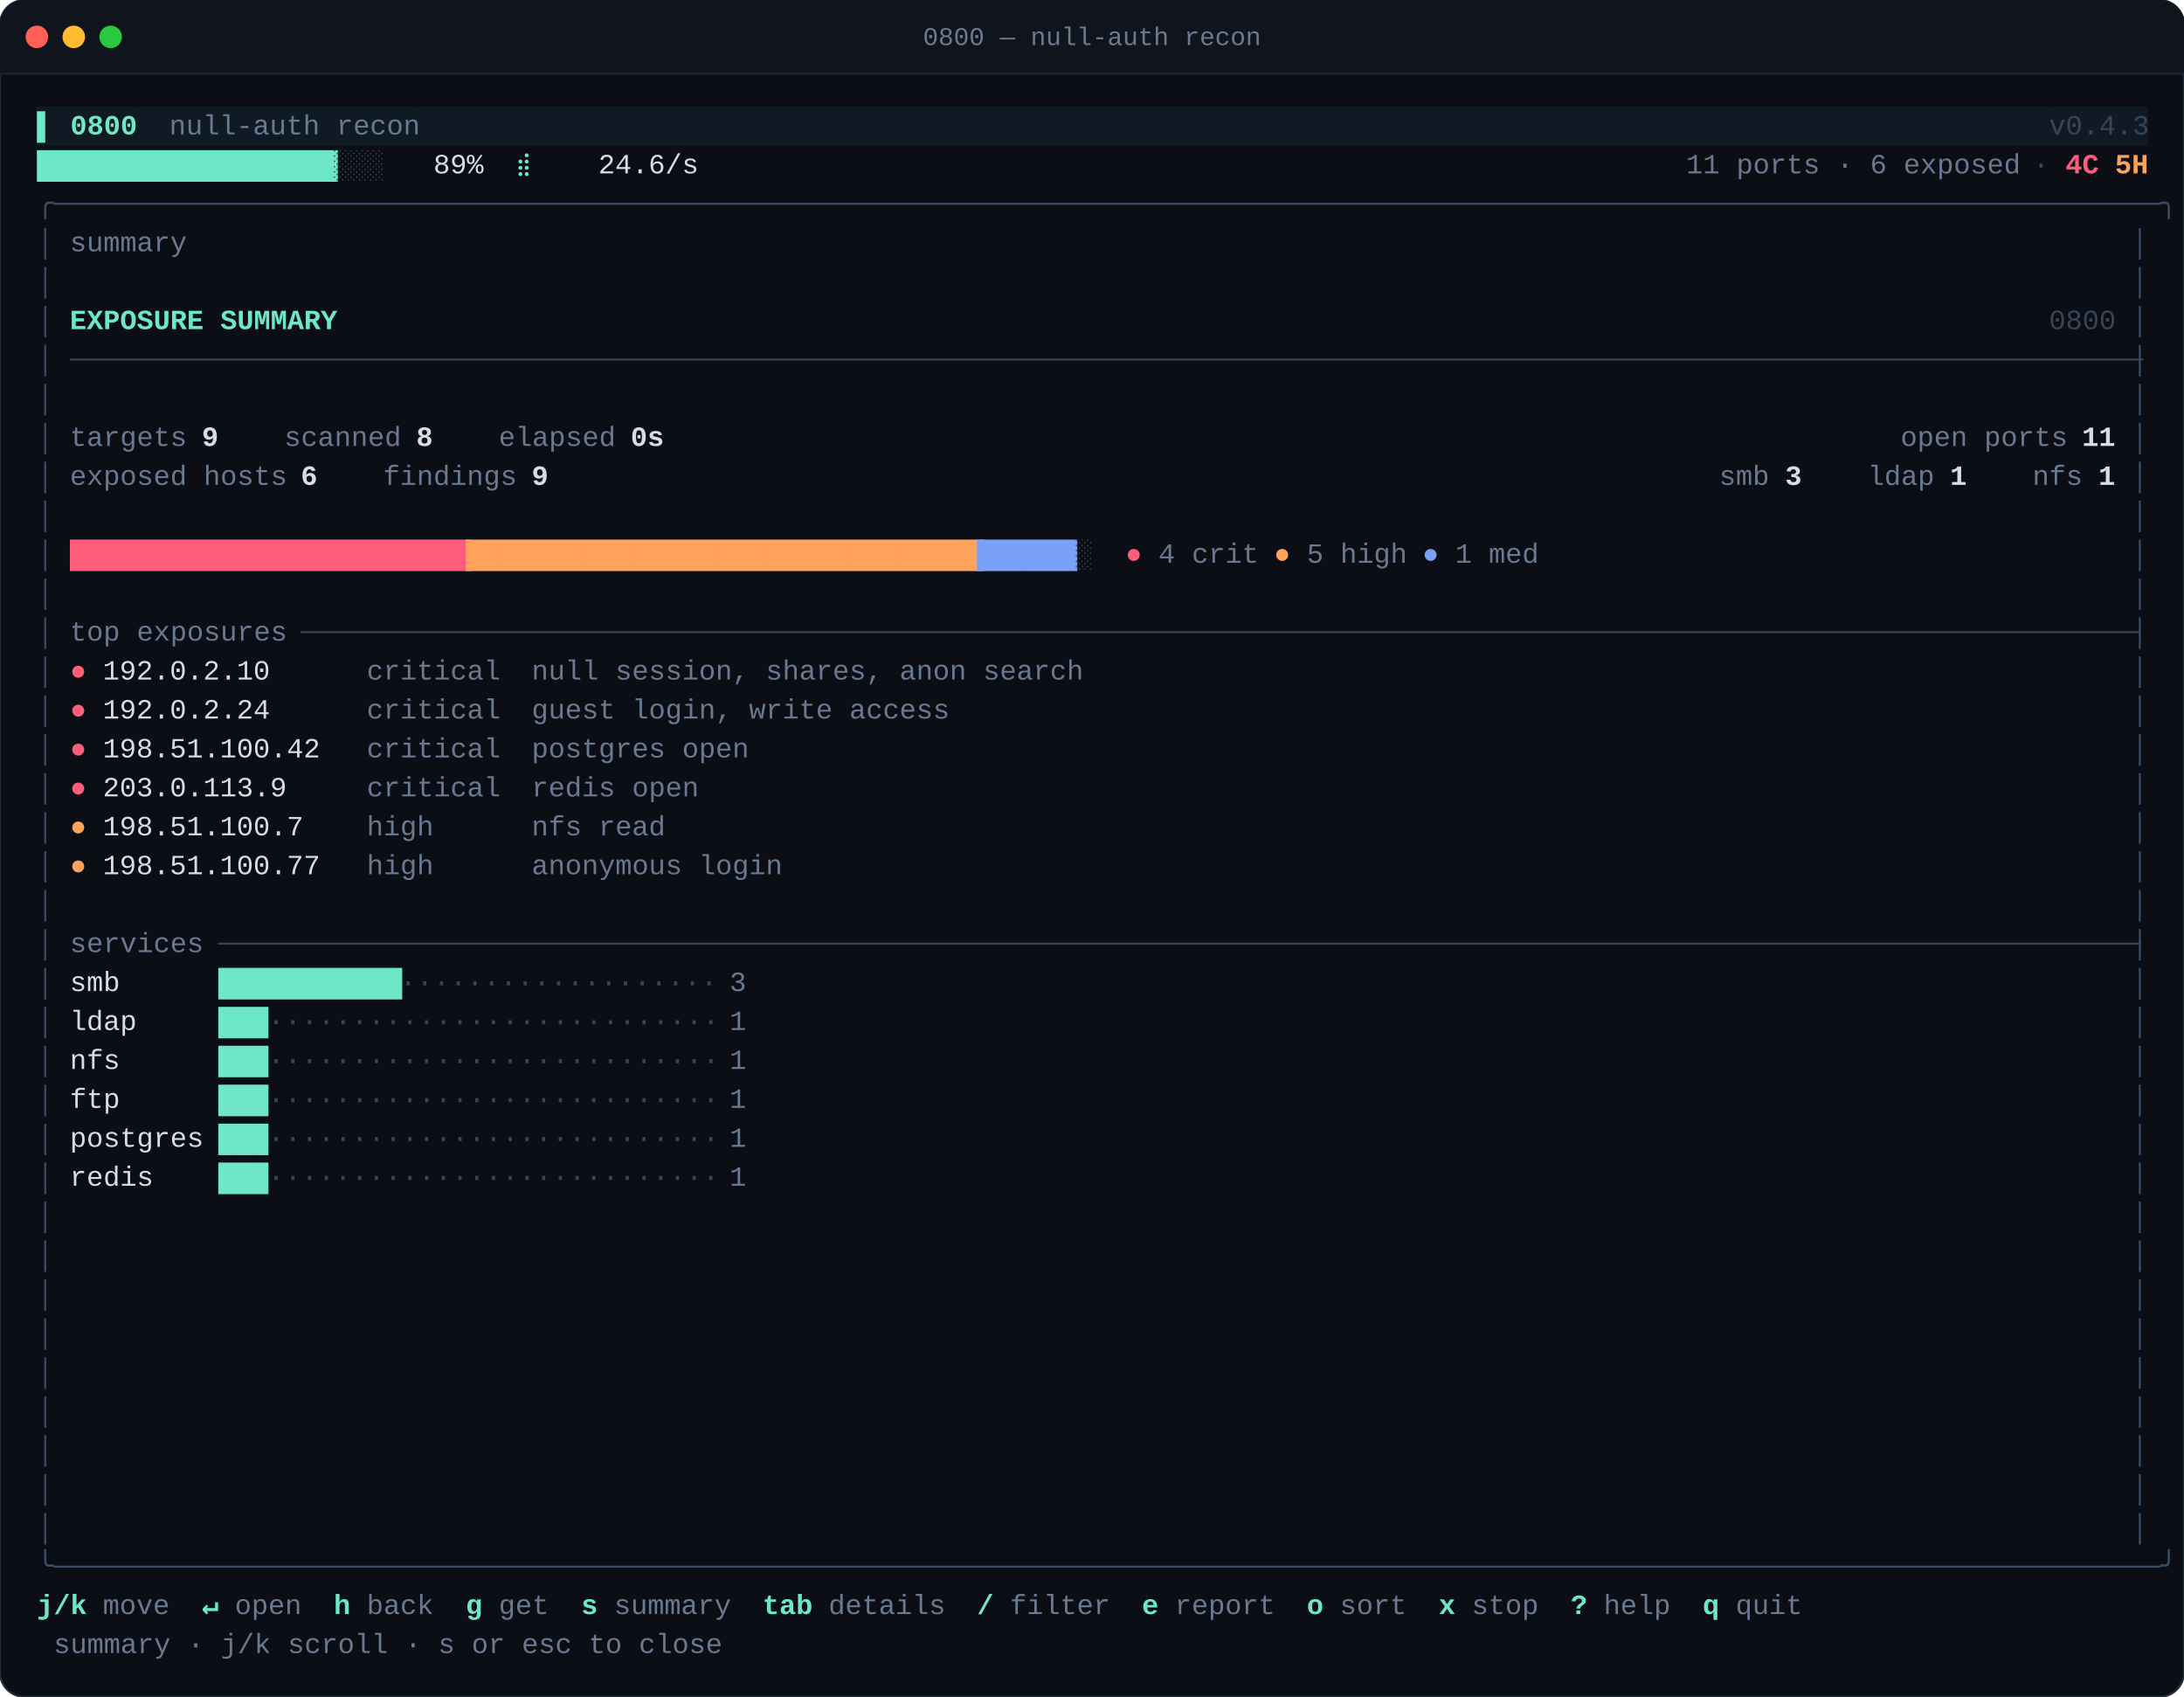
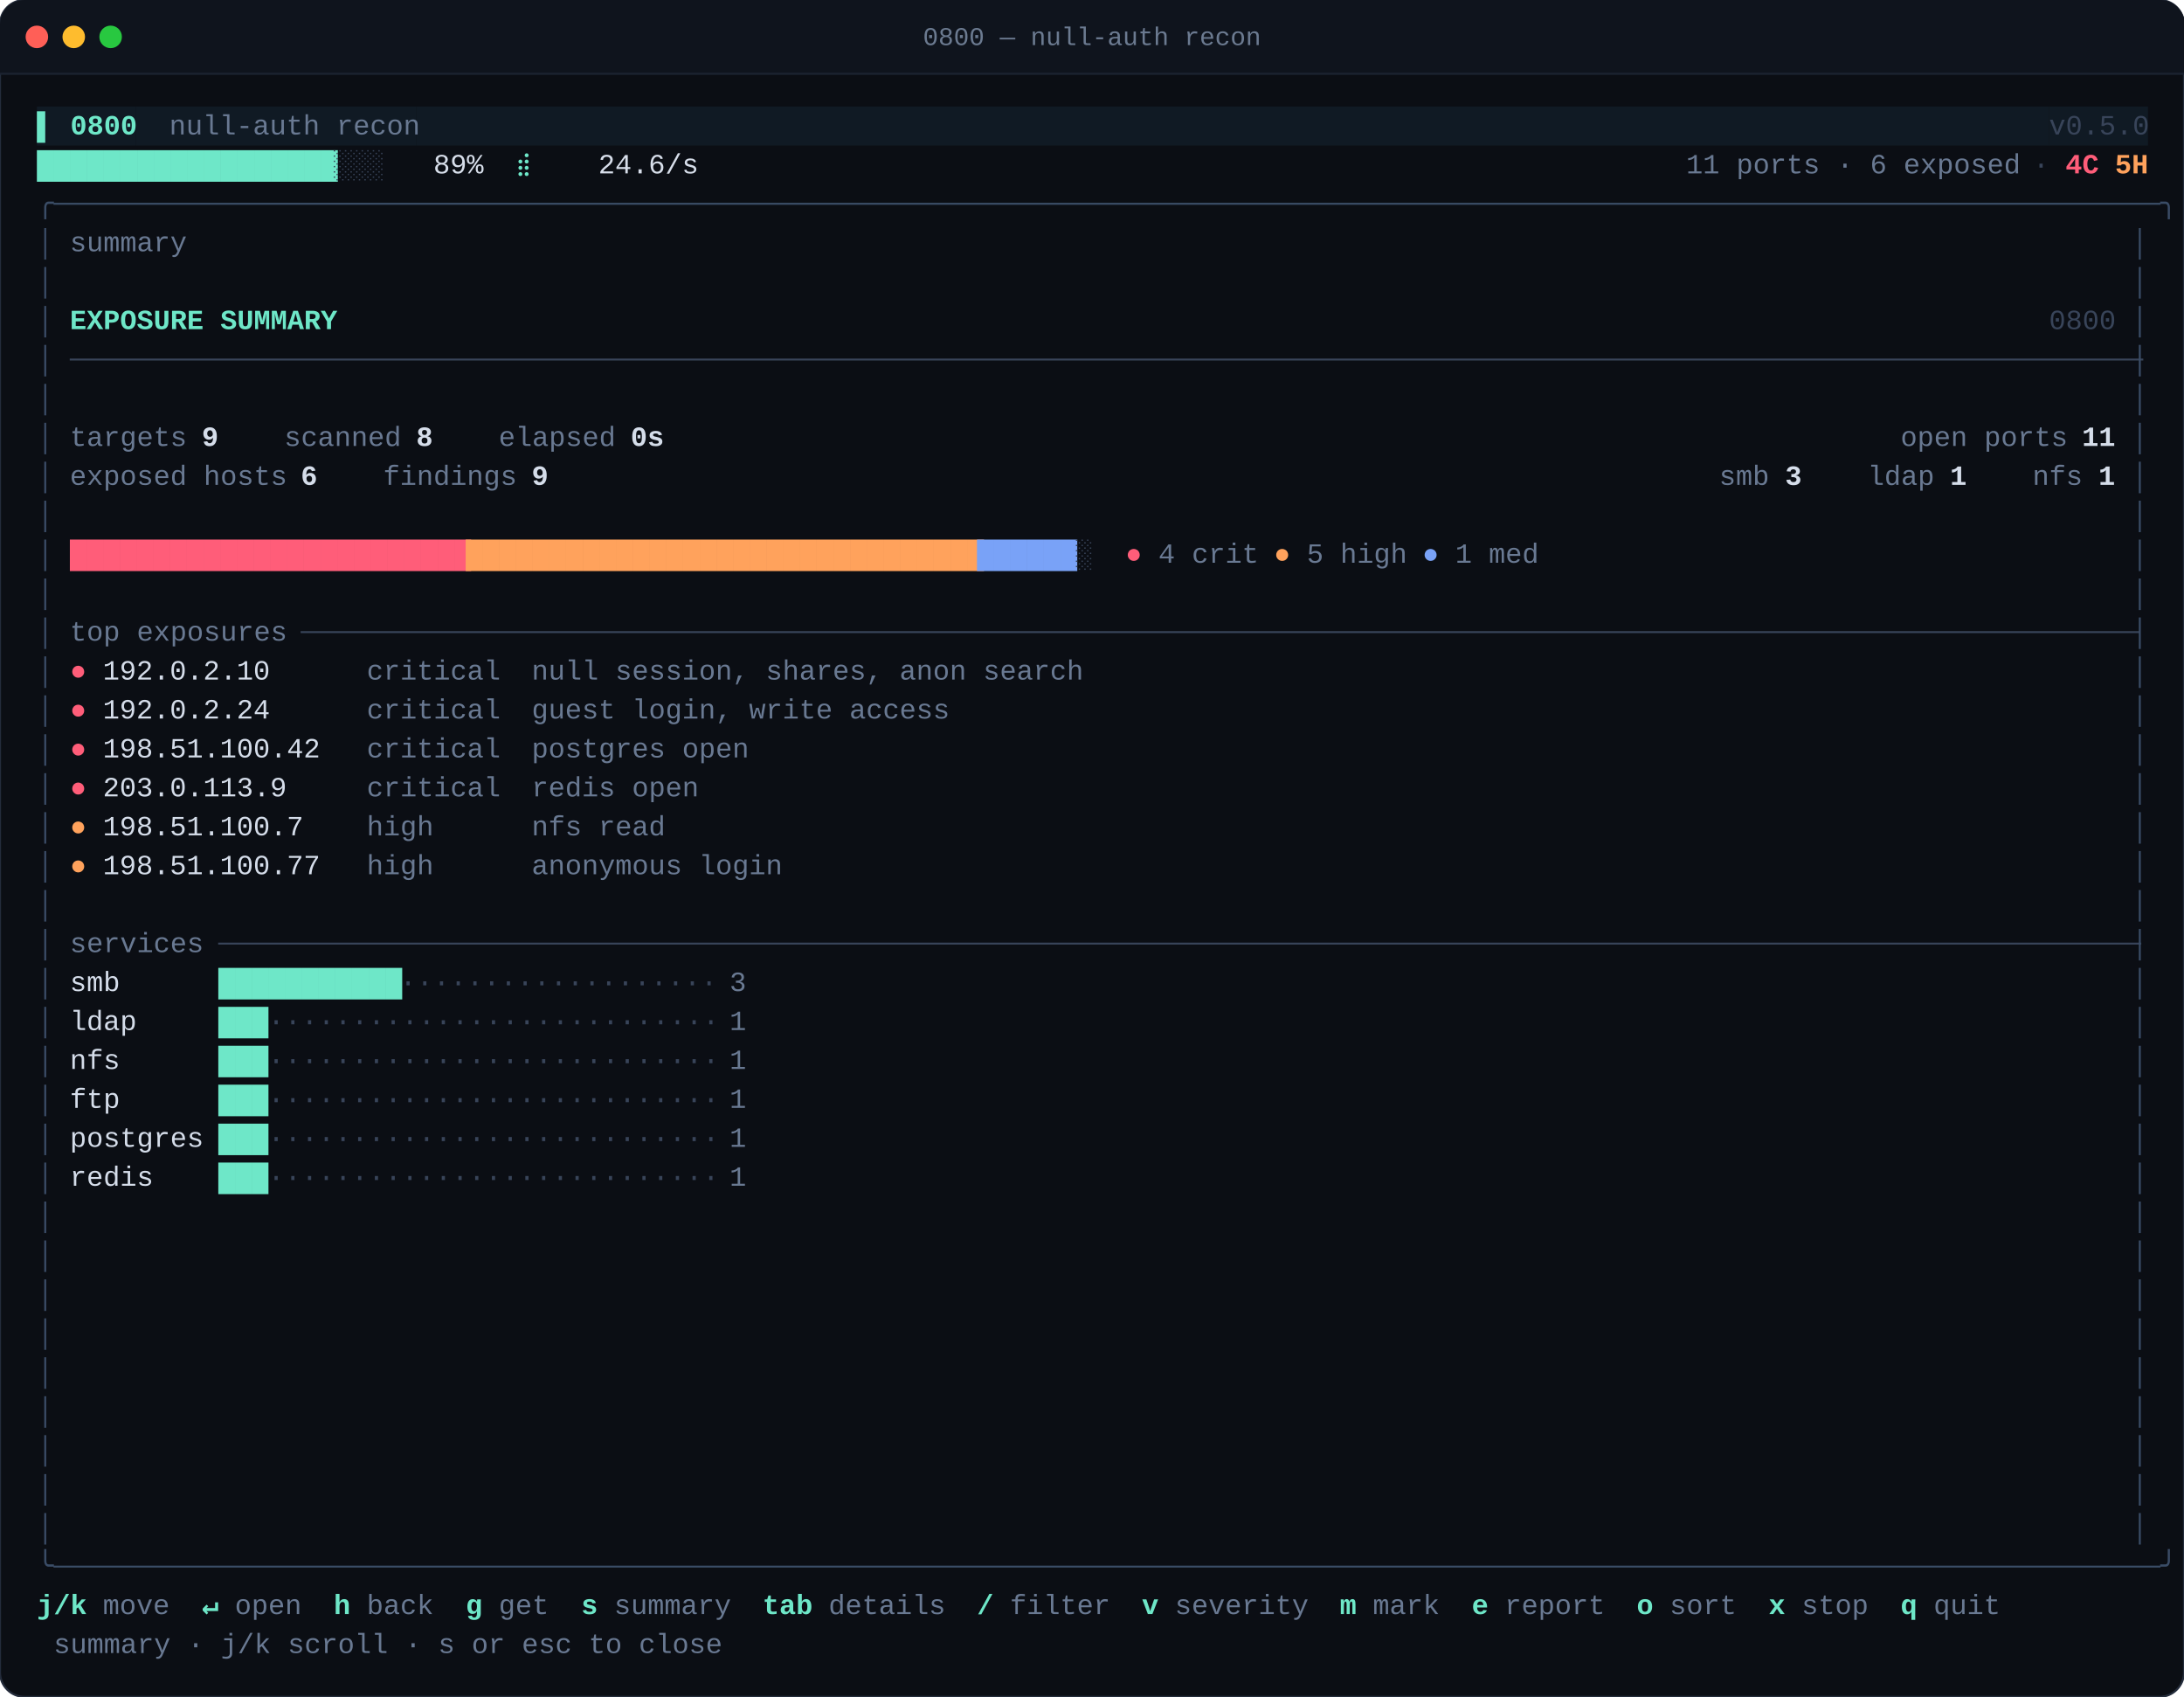
<svg xmlns="http://www.w3.org/2000/svg" width="1066" height="828" viewBox="0 0 1066 828" font-family="'JetBrains Mono','SFMono-Regular',Menlo,Consolas,'Liberation Mono',monospace">
  <defs>
    <clipPath id="c">
      <rect x="0" y="0" width="1066.40" height="828.00" rx="12.00" />
    </clipPath>
  </defs>
  <rect width="1066" height="828" rx="12" fill="#0B0E14" />
  <rect width="1066" height="828" rx="12" fill="#0B0E14" stroke="#242C3B" stroke-width="1" />
  <g clip-path="url(#c)">
    <rect x="0" y="0" width="1066" height="36" fill="#0F141D" />
    <line x1="0" y1="36" x2="1066" y2="36" stroke="#1B2330" />
    <circle cx="18" cy="18" r="5.5" fill="#FF5F57" />
    <circle cx="36" cy="18" r="5.5" fill="#FEBC2E" />
    <circle cx="54" cy="18" r="5.5" fill="#28C840" />
    <text x="533" y="22" fill="#6B7A90" font-size="12.5" text-anchor="middle">0800 — null-auth recon</text>
  </g>
  <g clip-path="url(#c)">
    <rect x="18.00" y="52.00" width="48.30" height="19.00" fill="#101a24" />
    <rect x="66.30" y="52.00" width="136.85" height="19.00" fill="#101a24" />
    <rect x="203.15" y="52.00" width="796.95" height="19.00" fill="#101a24" />
    <rect x="1000.10" y="52.00" width="48.30" height="19.00" fill="#101a24" />
    <text font-size="13.6">
      <tspan x="18.00" y="65.60" fill="#6ee7c8" font-weight="700" textLength="48.30" lengthAdjust="spacingAndGlyphs" xml:space="preserve">▌ 0800</tspan>
      <tspan x="66.30" y="65.60" fill="#697992" textLength="136.85" lengthAdjust="spacingAndGlyphs" xml:space="preserve">  null-auth recon</tspan>
-       <tspan x="1000.10" y="65.60" fill="#384459" textLength="48.30" lengthAdjust="spacingAndGlyphs" xml:space="preserve">v0.4.3</tspan>
+       <tspan x="1000.10" y="65.60" fill="#384459" textLength="48.30" lengthAdjust="spacingAndGlyphs" xml:space="preserve">v0.5.0</tspan>
    </text>
    <text font-size="13.6">
      <tspan x="18.00" y="84.60" fill="#6ee7c8" textLength="144.90" lengthAdjust="spacingAndGlyphs" xml:space="preserve">██████████████████</tspan>
      <tspan x="162.90" y="84.60" fill="#384459" textLength="24.15" lengthAdjust="spacingAndGlyphs" xml:space="preserve">░░░</tspan>
      <tspan x="187.05" y="84.60" fill="#D7DEEA" textLength="64.40" lengthAdjust="spacingAndGlyphs" xml:space="preserve">   89%  </tspan>
      <tspan x="251.45" y="84.60" fill="#6ee7c8" textLength="16.10" lengthAdjust="spacingAndGlyphs" xml:space="preserve">⣾ </tspan>
      <tspan x="267.55" y="84.60" fill="#D7DEEA" textLength="555.45" lengthAdjust="spacingAndGlyphs" xml:space="preserve">   24.6/s                                                            </tspan>
      <tspan x="823.00" y="84.60" fill="#697992" textLength="161.00" lengthAdjust="spacingAndGlyphs" xml:space="preserve">11 ports · 6 exposed</tspan>
      <tspan x="984.00" y="84.60" fill="#384459" textLength="24.15" lengthAdjust="spacingAndGlyphs" xml:space="preserve"> · </tspan>
      <tspan x="1008.15" y="84.60" fill="#ff5d79" font-weight="700" textLength="16.10" lengthAdjust="spacingAndGlyphs" xml:space="preserve">4C</tspan>
      <tspan x="1032.30" y="84.60" fill="#ffa25c" font-weight="700" textLength="16.10" lengthAdjust="spacingAndGlyphs" xml:space="preserve">5H</tspan>
    </text>
    <text font-size="13.6">
      <tspan x="18.00" y="103.60" fill="#3a4c66" textLength="1030.40" lengthAdjust="spacingAndGlyphs" xml:space="preserve">╭──────────────────────────────────────────────────────────────────────────────────────────────────────────────────────────────╮</tspan>
    </text>
    <text font-size="13.6">
      <tspan x="18.00" y="122.60" fill="#3a4c66" textLength="8.05" lengthAdjust="spacingAndGlyphs" xml:space="preserve">│</tspan>
      <tspan x="34.10" y="122.60" fill="#697992" textLength="56.35" lengthAdjust="spacingAndGlyphs" xml:space="preserve">summary</tspan>
      <tspan x="1040.35" y="122.60" fill="#3a4c66" textLength="8.05" lengthAdjust="spacingAndGlyphs" xml:space="preserve">│</tspan>
    </text>
    <text font-size="13.6">
      <tspan x="18.00" y="141.60" fill="#3a4c66" textLength="8.05" lengthAdjust="spacingAndGlyphs" xml:space="preserve">│</tspan>
      <tspan x="1040.35" y="141.60" fill="#3a4c66" textLength="8.05" lengthAdjust="spacingAndGlyphs" xml:space="preserve">│</tspan>
    </text>
    <text font-size="13.6">
      <tspan x="18.00" y="160.60" fill="#3a4c66" textLength="8.05" lengthAdjust="spacingAndGlyphs" xml:space="preserve">│</tspan>
      <tspan x="34.10" y="160.60" fill="#6ee7c8" font-weight="700" textLength="128.80" lengthAdjust="spacingAndGlyphs" xml:space="preserve">EXPOSURE SUMMARY</tspan>
      <tspan x="1000.10" y="160.60" fill="#384459" textLength="32.20" lengthAdjust="spacingAndGlyphs" xml:space="preserve">0800</tspan>
      <tspan x="1040.35" y="160.60" fill="#3a4c66" textLength="8.05" lengthAdjust="spacingAndGlyphs" xml:space="preserve">│</tspan>
    </text>
    <text font-size="13.6">
      <tspan x="18.00" y="179.60" fill="#3a4c66" textLength="8.05" lengthAdjust="spacingAndGlyphs" xml:space="preserve">│</tspan>
      <tspan x="34.10" y="179.60" fill="#384459" textLength="998.20" lengthAdjust="spacingAndGlyphs" xml:space="preserve">────────────────────────────────────────────────────────────────────────────────────────────────────────────────────────────</tspan>
      <tspan x="1040.35" y="179.60" fill="#3a4c66" textLength="8.05" lengthAdjust="spacingAndGlyphs" xml:space="preserve">│</tspan>
    </text>
    <text font-size="13.6">
      <tspan x="18.00" y="198.60" fill="#3a4c66" textLength="8.05" lengthAdjust="spacingAndGlyphs" xml:space="preserve">│</tspan>
      <tspan x="1040.35" y="198.60" fill="#3a4c66" textLength="8.05" lengthAdjust="spacingAndGlyphs" xml:space="preserve">│</tspan>
    </text>
    <text font-size="13.6">
      <tspan x="18.00" y="217.60" fill="#3a4c66" textLength="8.05" lengthAdjust="spacingAndGlyphs" xml:space="preserve">│</tspan>
      <tspan x="34.10" y="217.60" fill="#697992" textLength="64.40" lengthAdjust="spacingAndGlyphs" xml:space="preserve">targets </tspan>
      <tspan x="98.50" y="217.60" fill="#d5ddea" font-weight="700" textLength="8.05" lengthAdjust="spacingAndGlyphs" xml:space="preserve">9</tspan>
      <tspan x="138.75" y="217.60" fill="#697992" textLength="64.40" lengthAdjust="spacingAndGlyphs" xml:space="preserve">scanned </tspan>
      <tspan x="203.15" y="217.60" fill="#d5ddea" font-weight="700" textLength="8.05" lengthAdjust="spacingAndGlyphs" xml:space="preserve">8</tspan>
      <tspan x="243.40" y="217.60" fill="#697992" textLength="64.40" lengthAdjust="spacingAndGlyphs" xml:space="preserve">elapsed </tspan>
      <tspan x="307.80" y="217.60" fill="#d5ddea" font-weight="700" textLength="16.10" lengthAdjust="spacingAndGlyphs" xml:space="preserve">0s</tspan>
      <tspan x="927.65" y="217.60" fill="#697992" textLength="88.55" lengthAdjust="spacingAndGlyphs" xml:space="preserve">open ports </tspan>
      <tspan x="1016.20" y="217.60" fill="#d5ddea" font-weight="700" textLength="16.10" lengthAdjust="spacingAndGlyphs" xml:space="preserve">11</tspan>
      <tspan x="1040.35" y="217.60" fill="#3a4c66" textLength="8.05" lengthAdjust="spacingAndGlyphs" xml:space="preserve">│</tspan>
    </text>
    <text font-size="13.6">
      <tspan x="18.00" y="236.60" fill="#3a4c66" textLength="8.05" lengthAdjust="spacingAndGlyphs" xml:space="preserve">│</tspan>
      <tspan x="34.10" y="236.60" fill="#697992" textLength="112.70" lengthAdjust="spacingAndGlyphs" xml:space="preserve">exposed hosts </tspan>
      <tspan x="146.80" y="236.60" fill="#d5ddea" font-weight="700" textLength="8.05" lengthAdjust="spacingAndGlyphs" xml:space="preserve">6</tspan>
      <tspan x="187.05" y="236.60" fill="#697992" textLength="72.45" lengthAdjust="spacingAndGlyphs" xml:space="preserve">findings </tspan>
      <tspan x="259.50" y="236.60" fill="#d5ddea" font-weight="700" textLength="8.05" lengthAdjust="spacingAndGlyphs" xml:space="preserve">9</tspan>
      <tspan x="839.10" y="236.60" fill="#697992" textLength="32.20" lengthAdjust="spacingAndGlyphs" xml:space="preserve">smb </tspan>
      <tspan x="871.30" y="236.60" fill="#d5ddea" font-weight="700" textLength="8.05" lengthAdjust="spacingAndGlyphs" xml:space="preserve">3</tspan>
      <tspan x="911.55" y="236.60" fill="#697992" textLength="40.25" lengthAdjust="spacingAndGlyphs" xml:space="preserve">ldap </tspan>
      <tspan x="951.80" y="236.60" fill="#d5ddea" font-weight="700" textLength="8.05" lengthAdjust="spacingAndGlyphs" xml:space="preserve">1</tspan>
      <tspan x="992.05" y="236.60" fill="#697992" textLength="32.20" lengthAdjust="spacingAndGlyphs" xml:space="preserve">nfs </tspan>
      <tspan x="1024.25" y="236.60" fill="#d5ddea" font-weight="700" textLength="8.05" lengthAdjust="spacingAndGlyphs" xml:space="preserve">1</tspan>
      <tspan x="1040.35" y="236.60" fill="#3a4c66" textLength="8.05" lengthAdjust="spacingAndGlyphs" xml:space="preserve">│</tspan>
    </text>
    <text font-size="13.6">
      <tspan x="18.00" y="255.60" fill="#3a4c66" textLength="8.05" lengthAdjust="spacingAndGlyphs" xml:space="preserve">│</tspan>
      <tspan x="1040.35" y="255.60" fill="#3a4c66" textLength="8.05" lengthAdjust="spacingAndGlyphs" xml:space="preserve">│</tspan>
    </text>
    <text font-size="13.6">
      <tspan x="18.00" y="274.60" fill="#3a4c66" textLength="8.05" lengthAdjust="spacingAndGlyphs" xml:space="preserve">│</tspan>
      <tspan x="34.10" y="274.60" fill="#ff5d79" textLength="193.20" lengthAdjust="spacingAndGlyphs" xml:space="preserve">████████████████████████</tspan>
      <tspan x="227.30" y="274.60" fill="#ffa25c" textLength="249.55" lengthAdjust="spacingAndGlyphs" xml:space="preserve">███████████████████████████████</tspan>
      <tspan x="476.85" y="274.60" fill="#79a2f7" textLength="48.30" lengthAdjust="spacingAndGlyphs" xml:space="preserve">██████</tspan>
      <tspan x="525.15" y="274.60" fill="#384459" textLength="8.05" lengthAdjust="spacingAndGlyphs" xml:space="preserve">░</tspan>
      <tspan x="549.30" y="274.60" fill="#ff5d79" textLength="8.05" lengthAdjust="spacingAndGlyphs" xml:space="preserve">●</tspan>
      <tspan x="565.40" y="274.60" fill="#697992" textLength="48.30" lengthAdjust="spacingAndGlyphs" xml:space="preserve">4 crit</tspan>
      <tspan x="621.75" y="274.60" fill="#ffa25c" textLength="8.05" lengthAdjust="spacingAndGlyphs" xml:space="preserve">●</tspan>
      <tspan x="637.85" y="274.60" fill="#697992" textLength="48.30" lengthAdjust="spacingAndGlyphs" xml:space="preserve">5 high</tspan>
      <tspan x="694.20" y="274.60" fill="#79a2f7" textLength="8.05" lengthAdjust="spacingAndGlyphs" xml:space="preserve">●</tspan>
      <tspan x="710.30" y="274.60" fill="#697992" textLength="40.25" lengthAdjust="spacingAndGlyphs" xml:space="preserve">1 med</tspan>
      <tspan x="1040.35" y="274.60" fill="#3a4c66" textLength="8.05" lengthAdjust="spacingAndGlyphs" xml:space="preserve">│</tspan>
    </text>
    <text font-size="13.6">
      <tspan x="18.00" y="293.60" fill="#3a4c66" textLength="8.05" lengthAdjust="spacingAndGlyphs" xml:space="preserve">│</tspan>
      <tspan x="1040.35" y="293.60" fill="#3a4c66" textLength="8.05" lengthAdjust="spacingAndGlyphs" xml:space="preserve">│</tspan>
    </text>
    <text font-size="13.6">
      <tspan x="18.00" y="312.60" fill="#3a4c66" textLength="8.05" lengthAdjust="spacingAndGlyphs" xml:space="preserve">│</tspan>
      <tspan x="34.10" y="312.60" fill="#697992" textLength="104.65" lengthAdjust="spacingAndGlyphs" xml:space="preserve">top exposures</tspan>
      <tspan x="146.80" y="312.60" fill="#384459" textLength="885.50" lengthAdjust="spacingAndGlyphs" xml:space="preserve">──────────────────────────────────────────────────────────────────────────────────────────────────────────────</tspan>
      <tspan x="1040.35" y="312.60" fill="#3a4c66" textLength="8.05" lengthAdjust="spacingAndGlyphs" xml:space="preserve">│</tspan>
    </text>
    <text font-size="13.6">
      <tspan x="18.00" y="331.60" fill="#3a4c66" textLength="8.05" lengthAdjust="spacingAndGlyphs" xml:space="preserve">│</tspan>
      <tspan x="34.10" y="331.60" fill="#ff5d79" textLength="8.05" lengthAdjust="spacingAndGlyphs" xml:space="preserve">●</tspan>
      <tspan x="50.20" y="331.60" fill="#d5ddea" textLength="120.75" lengthAdjust="spacingAndGlyphs" xml:space="preserve">192.0.2.10     </tspan>
      <tspan x="179.00" y="331.60" fill="#697992" textLength="72.45" lengthAdjust="spacingAndGlyphs" xml:space="preserve">critical </tspan>
      <tspan x="259.50" y="331.60" fill="#697992" textLength="265.65" lengthAdjust="spacingAndGlyphs" xml:space="preserve">null session, shares, anon search</tspan>
      <tspan x="1040.35" y="331.60" fill="#3a4c66" textLength="8.05" lengthAdjust="spacingAndGlyphs" xml:space="preserve">│</tspan>
    </text>
    <text font-size="13.6">
      <tspan x="18.00" y="350.60" fill="#3a4c66" textLength="8.05" lengthAdjust="spacingAndGlyphs" xml:space="preserve">│</tspan>
      <tspan x="34.10" y="350.60" fill="#ff5d79" textLength="8.05" lengthAdjust="spacingAndGlyphs" xml:space="preserve">●</tspan>
      <tspan x="50.20" y="350.60" fill="#d5ddea" textLength="120.75" lengthAdjust="spacingAndGlyphs" xml:space="preserve">192.0.2.24     </tspan>
      <tspan x="179.00" y="350.60" fill="#697992" textLength="72.45" lengthAdjust="spacingAndGlyphs" xml:space="preserve">critical </tspan>
      <tspan x="259.50" y="350.60" fill="#697992" textLength="201.25" lengthAdjust="spacingAndGlyphs" xml:space="preserve">guest login, write access</tspan>
      <tspan x="1040.35" y="350.60" fill="#3a4c66" textLength="8.05" lengthAdjust="spacingAndGlyphs" xml:space="preserve">│</tspan>
    </text>
    <text font-size="13.6">
      <tspan x="18.00" y="369.60" fill="#3a4c66" textLength="8.05" lengthAdjust="spacingAndGlyphs" xml:space="preserve">│</tspan>
      <tspan x="34.10" y="369.60" fill="#ff5d79" textLength="8.05" lengthAdjust="spacingAndGlyphs" xml:space="preserve">●</tspan>
      <tspan x="50.20" y="369.60" fill="#d5ddea" textLength="120.75" lengthAdjust="spacingAndGlyphs" xml:space="preserve">198.51.100.42  </tspan>
      <tspan x="179.00" y="369.60" fill="#697992" textLength="72.45" lengthAdjust="spacingAndGlyphs" xml:space="preserve">critical </tspan>
      <tspan x="259.50" y="369.60" fill="#697992" textLength="104.65" lengthAdjust="spacingAndGlyphs" xml:space="preserve">postgres open</tspan>
      <tspan x="1040.35" y="369.60" fill="#3a4c66" textLength="8.05" lengthAdjust="spacingAndGlyphs" xml:space="preserve">│</tspan>
    </text>
    <text font-size="13.6">
      <tspan x="18.00" y="388.60" fill="#3a4c66" textLength="8.05" lengthAdjust="spacingAndGlyphs" xml:space="preserve">│</tspan>
      <tspan x="34.10" y="388.60" fill="#ff5d79" textLength="8.05" lengthAdjust="spacingAndGlyphs" xml:space="preserve">●</tspan>
      <tspan x="50.20" y="388.60" fill="#d5ddea" textLength="120.75" lengthAdjust="spacingAndGlyphs" xml:space="preserve">203.0.113.9    </tspan>
      <tspan x="179.00" y="388.60" fill="#697992" textLength="72.45" lengthAdjust="spacingAndGlyphs" xml:space="preserve">critical </tspan>
      <tspan x="259.50" y="388.60" fill="#697992" textLength="80.50" lengthAdjust="spacingAndGlyphs" xml:space="preserve">redis open</tspan>
      <tspan x="1040.35" y="388.60" fill="#3a4c66" textLength="8.05" lengthAdjust="spacingAndGlyphs" xml:space="preserve">│</tspan>
    </text>
    <text font-size="13.6">
      <tspan x="18.00" y="407.60" fill="#3a4c66" textLength="8.05" lengthAdjust="spacingAndGlyphs" xml:space="preserve">│</tspan>
      <tspan x="34.10" y="407.60" fill="#ffa25c" textLength="8.05" lengthAdjust="spacingAndGlyphs" xml:space="preserve">●</tspan>
      <tspan x="50.20" y="407.60" fill="#d5ddea" textLength="120.75" lengthAdjust="spacingAndGlyphs" xml:space="preserve">198.51.100.7   </tspan>
      <tspan x="179.00" y="407.60" fill="#697992" textLength="72.45" lengthAdjust="spacingAndGlyphs" xml:space="preserve">high     </tspan>
      <tspan x="259.50" y="407.60" fill="#697992" textLength="64.40" lengthAdjust="spacingAndGlyphs" xml:space="preserve">nfs read</tspan>
      <tspan x="1040.35" y="407.60" fill="#3a4c66" textLength="8.05" lengthAdjust="spacingAndGlyphs" xml:space="preserve">│</tspan>
    </text>
    <text font-size="13.6">
      <tspan x="18.00" y="426.60" fill="#3a4c66" textLength="8.05" lengthAdjust="spacingAndGlyphs" xml:space="preserve">│</tspan>
      <tspan x="34.10" y="426.60" fill="#ffa25c" textLength="8.05" lengthAdjust="spacingAndGlyphs" xml:space="preserve">●</tspan>
      <tspan x="50.20" y="426.60" fill="#d5ddea" textLength="120.75" lengthAdjust="spacingAndGlyphs" xml:space="preserve">198.51.100.77  </tspan>
      <tspan x="179.00" y="426.60" fill="#697992" textLength="72.45" lengthAdjust="spacingAndGlyphs" xml:space="preserve">high     </tspan>
      <tspan x="259.50" y="426.60" fill="#697992" textLength="120.75" lengthAdjust="spacingAndGlyphs" xml:space="preserve">anonymous login</tspan>
      <tspan x="1040.35" y="426.60" fill="#3a4c66" textLength="8.05" lengthAdjust="spacingAndGlyphs" xml:space="preserve">│</tspan>
    </text>
    <text font-size="13.6">
      <tspan x="18.00" y="445.60" fill="#3a4c66" textLength="8.05" lengthAdjust="spacingAndGlyphs" xml:space="preserve">│</tspan>
      <tspan x="1040.35" y="445.60" fill="#3a4c66" textLength="8.05" lengthAdjust="spacingAndGlyphs" xml:space="preserve">│</tspan>
    </text>
    <text font-size="13.6">
      <tspan x="18.00" y="464.60" fill="#3a4c66" textLength="8.05" lengthAdjust="spacingAndGlyphs" xml:space="preserve">│</tspan>
      <tspan x="34.10" y="464.60" fill="#697992" textLength="64.40" lengthAdjust="spacingAndGlyphs" xml:space="preserve">services</tspan>
      <tspan x="106.55" y="464.60" fill="#384459" textLength="925.75" lengthAdjust="spacingAndGlyphs" xml:space="preserve">───────────────────────────────────────────────────────────────────────────────────────────────────────────────────</tspan>
      <tspan x="1040.35" y="464.60" fill="#3a4c66" textLength="8.05" lengthAdjust="spacingAndGlyphs" xml:space="preserve">│</tspan>
    </text>
    <text font-size="13.6">
      <tspan x="18.00" y="483.60" fill="#3a4c66" textLength="8.05" lengthAdjust="spacingAndGlyphs" xml:space="preserve">│</tspan>
      <tspan x="34.10" y="483.60" fill="#d5ddea" textLength="64.40" lengthAdjust="spacingAndGlyphs" xml:space="preserve">smb     </tspan>
      <tspan x="106.55" y="483.60" fill="#6ee7c8" textLength="88.55" lengthAdjust="spacingAndGlyphs" xml:space="preserve">███████████</tspan>
      <tspan x="195.10" y="483.60" fill="#384459" textLength="152.95" lengthAdjust="spacingAndGlyphs" xml:space="preserve">···················</tspan>
      <tspan x="356.10" y="483.60" fill="#697992" textLength="8.05" lengthAdjust="spacingAndGlyphs" xml:space="preserve">3</tspan>
      <tspan x="1040.35" y="483.60" fill="#3a4c66" textLength="8.05" lengthAdjust="spacingAndGlyphs" xml:space="preserve">│</tspan>
    </text>
    <text font-size="13.6">
      <tspan x="18.00" y="502.60" fill="#3a4c66" textLength="8.05" lengthAdjust="spacingAndGlyphs" xml:space="preserve">│</tspan>
      <tspan x="34.10" y="502.60" fill="#d5ddea" textLength="64.40" lengthAdjust="spacingAndGlyphs" xml:space="preserve">ldap    </tspan>
      <tspan x="106.55" y="502.60" fill="#6ee7c8" textLength="24.15" lengthAdjust="spacingAndGlyphs" xml:space="preserve">███</tspan>
      <tspan x="130.70" y="502.60" fill="#384459" textLength="217.35" lengthAdjust="spacingAndGlyphs" xml:space="preserve">···························</tspan>
      <tspan x="356.10" y="502.60" fill="#697992" textLength="8.05" lengthAdjust="spacingAndGlyphs" xml:space="preserve">1</tspan>
      <tspan x="1040.35" y="502.60" fill="#3a4c66" textLength="8.05" lengthAdjust="spacingAndGlyphs" xml:space="preserve">│</tspan>
    </text>
    <text font-size="13.6">
      <tspan x="18.00" y="521.60" fill="#3a4c66" textLength="8.05" lengthAdjust="spacingAndGlyphs" xml:space="preserve">│</tspan>
      <tspan x="34.10" y="521.60" fill="#d5ddea" textLength="64.40" lengthAdjust="spacingAndGlyphs" xml:space="preserve">nfs     </tspan>
      <tspan x="106.55" y="521.60" fill="#6ee7c8" textLength="24.15" lengthAdjust="spacingAndGlyphs" xml:space="preserve">███</tspan>
      <tspan x="130.70" y="521.60" fill="#384459" textLength="217.35" lengthAdjust="spacingAndGlyphs" xml:space="preserve">···························</tspan>
      <tspan x="356.10" y="521.60" fill="#697992" textLength="8.05" lengthAdjust="spacingAndGlyphs" xml:space="preserve">1</tspan>
      <tspan x="1040.35" y="521.60" fill="#3a4c66" textLength="8.05" lengthAdjust="spacingAndGlyphs" xml:space="preserve">│</tspan>
    </text>
    <text font-size="13.6">
      <tspan x="18.00" y="540.60" fill="#3a4c66" textLength="8.05" lengthAdjust="spacingAndGlyphs" xml:space="preserve">│</tspan>
      <tspan x="34.10" y="540.60" fill="#d5ddea" textLength="64.40" lengthAdjust="spacingAndGlyphs" xml:space="preserve">ftp     </tspan>
      <tspan x="106.55" y="540.60" fill="#6ee7c8" textLength="24.15" lengthAdjust="spacingAndGlyphs" xml:space="preserve">███</tspan>
      <tspan x="130.70" y="540.60" fill="#384459" textLength="217.35" lengthAdjust="spacingAndGlyphs" xml:space="preserve">···························</tspan>
      <tspan x="356.10" y="540.60" fill="#697992" textLength="8.05" lengthAdjust="spacingAndGlyphs" xml:space="preserve">1</tspan>
      <tspan x="1040.35" y="540.60" fill="#3a4c66" textLength="8.05" lengthAdjust="spacingAndGlyphs" xml:space="preserve">│</tspan>
    </text>
    <text font-size="13.6">
      <tspan x="18.00" y="559.60" fill="#3a4c66" textLength="8.05" lengthAdjust="spacingAndGlyphs" xml:space="preserve">│</tspan>
      <tspan x="34.10" y="559.60" fill="#d5ddea" textLength="64.40" lengthAdjust="spacingAndGlyphs" xml:space="preserve">postgres</tspan>
      <tspan x="106.55" y="559.60" fill="#6ee7c8" textLength="24.15" lengthAdjust="spacingAndGlyphs" xml:space="preserve">███</tspan>
      <tspan x="130.70" y="559.60" fill="#384459" textLength="217.35" lengthAdjust="spacingAndGlyphs" xml:space="preserve">···························</tspan>
      <tspan x="356.10" y="559.60" fill="#697992" textLength="8.05" lengthAdjust="spacingAndGlyphs" xml:space="preserve">1</tspan>
      <tspan x="1040.35" y="559.60" fill="#3a4c66" textLength="8.05" lengthAdjust="spacingAndGlyphs" xml:space="preserve">│</tspan>
    </text>
    <text font-size="13.6">
      <tspan x="18.00" y="578.60" fill="#3a4c66" textLength="8.05" lengthAdjust="spacingAndGlyphs" xml:space="preserve">│</tspan>
      <tspan x="34.10" y="578.60" fill="#d5ddea" textLength="64.40" lengthAdjust="spacingAndGlyphs" xml:space="preserve">redis   </tspan>
      <tspan x="106.55" y="578.60" fill="#6ee7c8" textLength="24.15" lengthAdjust="spacingAndGlyphs" xml:space="preserve">███</tspan>
      <tspan x="130.70" y="578.60" fill="#384459" textLength="217.35" lengthAdjust="spacingAndGlyphs" xml:space="preserve">···························</tspan>
      <tspan x="356.10" y="578.60" fill="#697992" textLength="8.05" lengthAdjust="spacingAndGlyphs" xml:space="preserve">1</tspan>
      <tspan x="1040.35" y="578.60" fill="#3a4c66" textLength="8.05" lengthAdjust="spacingAndGlyphs" xml:space="preserve">│</tspan>
    </text>
    <text font-size="13.6">
      <tspan x="18.00" y="597.60" fill="#3a4c66" textLength="8.05" lengthAdjust="spacingAndGlyphs" xml:space="preserve">│</tspan>
      <tspan x="1040.35" y="597.60" fill="#3a4c66" textLength="8.05" lengthAdjust="spacingAndGlyphs" xml:space="preserve">│</tspan>
    </text>
    <text font-size="13.6">
      <tspan x="18.00" y="616.60" fill="#3a4c66" textLength="8.05" lengthAdjust="spacingAndGlyphs" xml:space="preserve">│</tspan>
      <tspan x="1040.35" y="616.60" fill="#3a4c66" textLength="8.05" lengthAdjust="spacingAndGlyphs" xml:space="preserve">│</tspan>
    </text>
    <text font-size="13.6">
      <tspan x="18.00" y="635.60" fill="#3a4c66" textLength="8.05" lengthAdjust="spacingAndGlyphs" xml:space="preserve">│</tspan>
      <tspan x="1040.35" y="635.60" fill="#3a4c66" textLength="8.05" lengthAdjust="spacingAndGlyphs" xml:space="preserve">│</tspan>
    </text>
    <text font-size="13.6">
      <tspan x="18.00" y="654.60" fill="#3a4c66" textLength="8.05" lengthAdjust="spacingAndGlyphs" xml:space="preserve">│</tspan>
      <tspan x="1040.35" y="654.60" fill="#3a4c66" textLength="8.05" lengthAdjust="spacingAndGlyphs" xml:space="preserve">│</tspan>
    </text>
    <text font-size="13.6">
      <tspan x="18.00" y="673.60" fill="#3a4c66" textLength="8.05" lengthAdjust="spacingAndGlyphs" xml:space="preserve">│</tspan>
      <tspan x="1040.35" y="673.60" fill="#3a4c66" textLength="8.05" lengthAdjust="spacingAndGlyphs" xml:space="preserve">│</tspan>
    </text>
    <text font-size="13.6">
      <tspan x="18.00" y="692.60" fill="#3a4c66" textLength="8.05" lengthAdjust="spacingAndGlyphs" xml:space="preserve">│</tspan>
      <tspan x="1040.35" y="692.60" fill="#3a4c66" textLength="8.05" lengthAdjust="spacingAndGlyphs" xml:space="preserve">│</tspan>
    </text>
    <text font-size="13.6">
      <tspan x="18.00" y="711.60" fill="#3a4c66" textLength="8.05" lengthAdjust="spacingAndGlyphs" xml:space="preserve">│</tspan>
      <tspan x="1040.35" y="711.60" fill="#3a4c66" textLength="8.05" lengthAdjust="spacingAndGlyphs" xml:space="preserve">│</tspan>
    </text>
    <text font-size="13.6">
      <tspan x="18.00" y="730.60" fill="#3a4c66" textLength="8.05" lengthAdjust="spacingAndGlyphs" xml:space="preserve">│</tspan>
      <tspan x="1040.35" y="730.60" fill="#3a4c66" textLength="8.05" lengthAdjust="spacingAndGlyphs" xml:space="preserve">│</tspan>
    </text>
    <text font-size="13.6">
      <tspan x="18.00" y="749.60" fill="#3a4c66" textLength="8.05" lengthAdjust="spacingAndGlyphs" xml:space="preserve">│</tspan>
      <tspan x="1040.35" y="749.60" fill="#3a4c66" textLength="8.05" lengthAdjust="spacingAndGlyphs" xml:space="preserve">│</tspan>
    </text>
    <text font-size="13.6">
      <tspan x="18.00" y="768.60" fill="#3a4c66" textLength="1030.40" lengthAdjust="spacingAndGlyphs" xml:space="preserve">╰──────────────────────────────────────────────────────────────────────────────────────────────────────────────────────────────╯</tspan>
    </text>
    <text font-size="13.6">
      <tspan x="18.00" y="787.60" fill="#6ee7c8" font-weight="700" textLength="24.15" lengthAdjust="spacingAndGlyphs" xml:space="preserve">j/k</tspan>
      <tspan x="50.20" y="787.60" fill="#697992" textLength="32.20" lengthAdjust="spacingAndGlyphs" xml:space="preserve">move</tspan>
      <tspan x="98.50" y="787.60" fill="#6ee7c8" font-weight="700" textLength="8.05" lengthAdjust="spacingAndGlyphs" xml:space="preserve">↵</tspan>
      <tspan x="114.60" y="787.60" fill="#697992" textLength="32.20" lengthAdjust="spacingAndGlyphs" xml:space="preserve">open</tspan>
      <tspan x="162.90" y="787.60" fill="#6ee7c8" font-weight="700" textLength="8.05" lengthAdjust="spacingAndGlyphs" xml:space="preserve">h</tspan>
      <tspan x="179.00" y="787.60" fill="#697992" textLength="32.20" lengthAdjust="spacingAndGlyphs" xml:space="preserve">back</tspan>
      <tspan x="227.30" y="787.60" fill="#6ee7c8" font-weight="700" textLength="8.05" lengthAdjust="spacingAndGlyphs" xml:space="preserve">g</tspan>
      <tspan x="243.40" y="787.60" fill="#697992" textLength="24.15" lengthAdjust="spacingAndGlyphs" xml:space="preserve">get</tspan>
      <tspan x="283.65" y="787.60" fill="#6ee7c8" font-weight="700" textLength="8.05" lengthAdjust="spacingAndGlyphs" xml:space="preserve">s</tspan>
      <tspan x="299.75" y="787.60" fill="#697992" textLength="56.35" lengthAdjust="spacingAndGlyphs" xml:space="preserve">summary</tspan>
      <tspan x="372.20" y="787.60" fill="#6ee7c8" font-weight="700" textLength="24.15" lengthAdjust="spacingAndGlyphs" xml:space="preserve">tab</tspan>
      <tspan x="404.40" y="787.60" fill="#697992" textLength="56.35" lengthAdjust="spacingAndGlyphs" xml:space="preserve">details</tspan>
      <tspan x="476.85" y="787.60" fill="#6ee7c8" font-weight="700" textLength="8.05" lengthAdjust="spacingAndGlyphs" xml:space="preserve">/</tspan>
      <tspan x="492.95" y="787.60" fill="#697992" textLength="48.30" lengthAdjust="spacingAndGlyphs" xml:space="preserve">filter</tspan>
-       <tspan x="557.35" y="787.60" fill="#6ee7c8" font-weight="700" textLength="8.05" lengthAdjust="spacingAndGlyphs" xml:space="preserve">e</tspan>
-       <tspan x="573.45" y="787.60" fill="#697992" textLength="48.30" lengthAdjust="spacingAndGlyphs" xml:space="preserve">report</tspan>
-       <tspan x="637.85" y="787.60" fill="#6ee7c8" font-weight="700" textLength="8.05" lengthAdjust="spacingAndGlyphs" xml:space="preserve">o</tspan>
-       <tspan x="653.95" y="787.60" fill="#697992" textLength="32.20" lengthAdjust="spacingAndGlyphs" xml:space="preserve">sort</tspan>
-       <tspan x="702.25" y="787.60" fill="#6ee7c8" font-weight="700" textLength="8.05" lengthAdjust="spacingAndGlyphs" xml:space="preserve">x</tspan>
-       <tspan x="718.35" y="787.60" fill="#697992" textLength="32.20" lengthAdjust="spacingAndGlyphs" xml:space="preserve">stop</tspan>
-       <tspan x="766.65" y="787.60" fill="#6ee7c8" font-weight="700" textLength="8.05" lengthAdjust="spacingAndGlyphs" xml:space="preserve">?</tspan>
-       <tspan x="782.75" y="787.60" fill="#697992" textLength="32.20" lengthAdjust="spacingAndGlyphs" xml:space="preserve">help</tspan>
-       <tspan x="831.05" y="787.60" fill="#6ee7c8" font-weight="700" textLength="8.05" lengthAdjust="spacingAndGlyphs" xml:space="preserve">q</tspan>
-       <tspan x="847.15" y="787.60" fill="#697992" textLength="32.20" lengthAdjust="spacingAndGlyphs" xml:space="preserve">quit</tspan>
+       <tspan x="557.35" y="787.60" fill="#6ee7c8" font-weight="700" textLength="8.05" lengthAdjust="spacingAndGlyphs" xml:space="preserve">v</tspan>
+       <tspan x="573.45" y="787.60" fill="#697992" textLength="64.40" lengthAdjust="spacingAndGlyphs" xml:space="preserve">severity</tspan>
+       <tspan x="653.95" y="787.60" fill="#6ee7c8" font-weight="700" textLength="8.05" lengthAdjust="spacingAndGlyphs" xml:space="preserve">m</tspan>
+       <tspan x="670.05" y="787.60" fill="#697992" textLength="32.20" lengthAdjust="spacingAndGlyphs" xml:space="preserve">mark</tspan>
+       <tspan x="718.35" y="787.60" fill="#6ee7c8" font-weight="700" textLength="8.05" lengthAdjust="spacingAndGlyphs" xml:space="preserve">e</tspan>
+       <tspan x="734.45" y="787.60" fill="#697992" textLength="48.30" lengthAdjust="spacingAndGlyphs" xml:space="preserve">report</tspan>
+       <tspan x="798.85" y="787.60" fill="#6ee7c8" font-weight="700" textLength="8.05" lengthAdjust="spacingAndGlyphs" xml:space="preserve">o</tspan>
+       <tspan x="814.95" y="787.60" fill="#697992" textLength="32.20" lengthAdjust="spacingAndGlyphs" xml:space="preserve">sort</tspan>
+       <tspan x="863.25" y="787.60" fill="#6ee7c8" font-weight="700" textLength="8.05" lengthAdjust="spacingAndGlyphs" xml:space="preserve">x</tspan>
+       <tspan x="879.35" y="787.60" fill="#697992" textLength="32.20" lengthAdjust="spacingAndGlyphs" xml:space="preserve">stop</tspan>
+       <tspan x="927.65" y="787.60" fill="#6ee7c8" font-weight="700" textLength="8.05" lengthAdjust="spacingAndGlyphs" xml:space="preserve">q</tspan>
+       <tspan x="943.75" y="787.60" fill="#697992" textLength="32.20" lengthAdjust="spacingAndGlyphs" xml:space="preserve">quit</tspan>
    </text>
    <text font-size="13.6">
      <tspan x="18.00" y="806.60" fill="#697992" textLength="330.05" lengthAdjust="spacingAndGlyphs" xml:space="preserve"> summary · j/k scroll · s or esc to close</tspan>
    </text>
  </g>
</svg>
